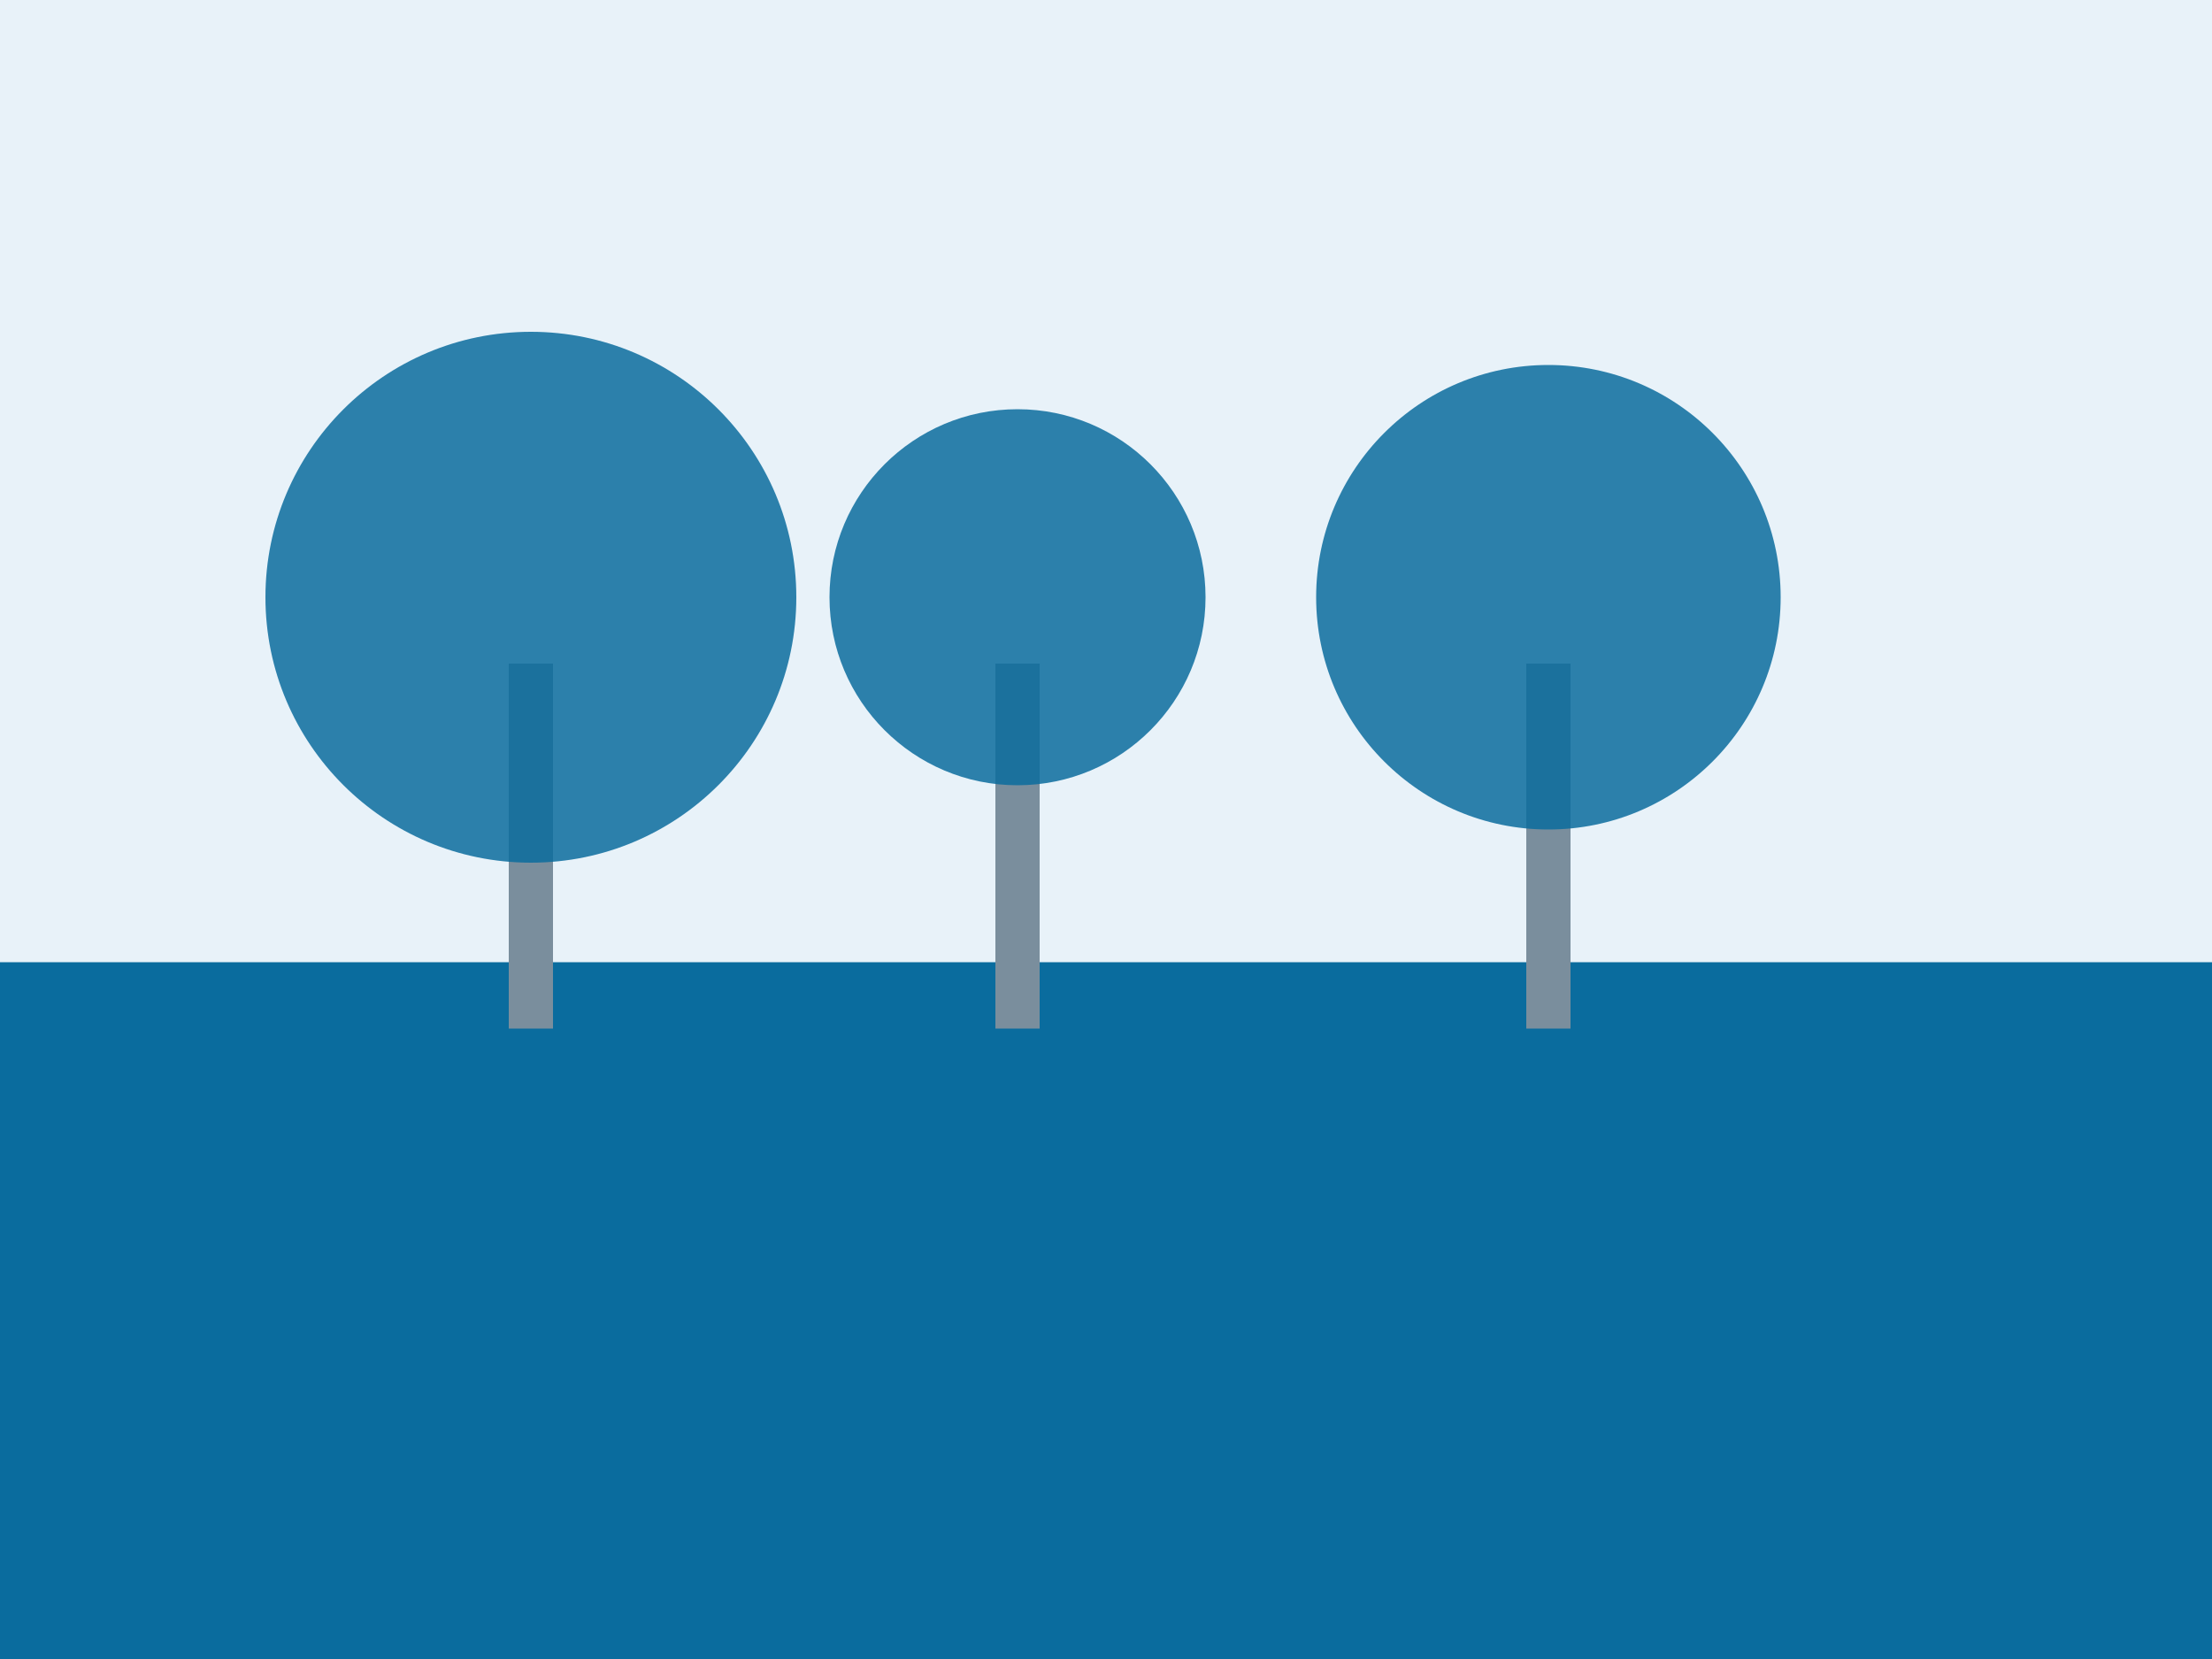
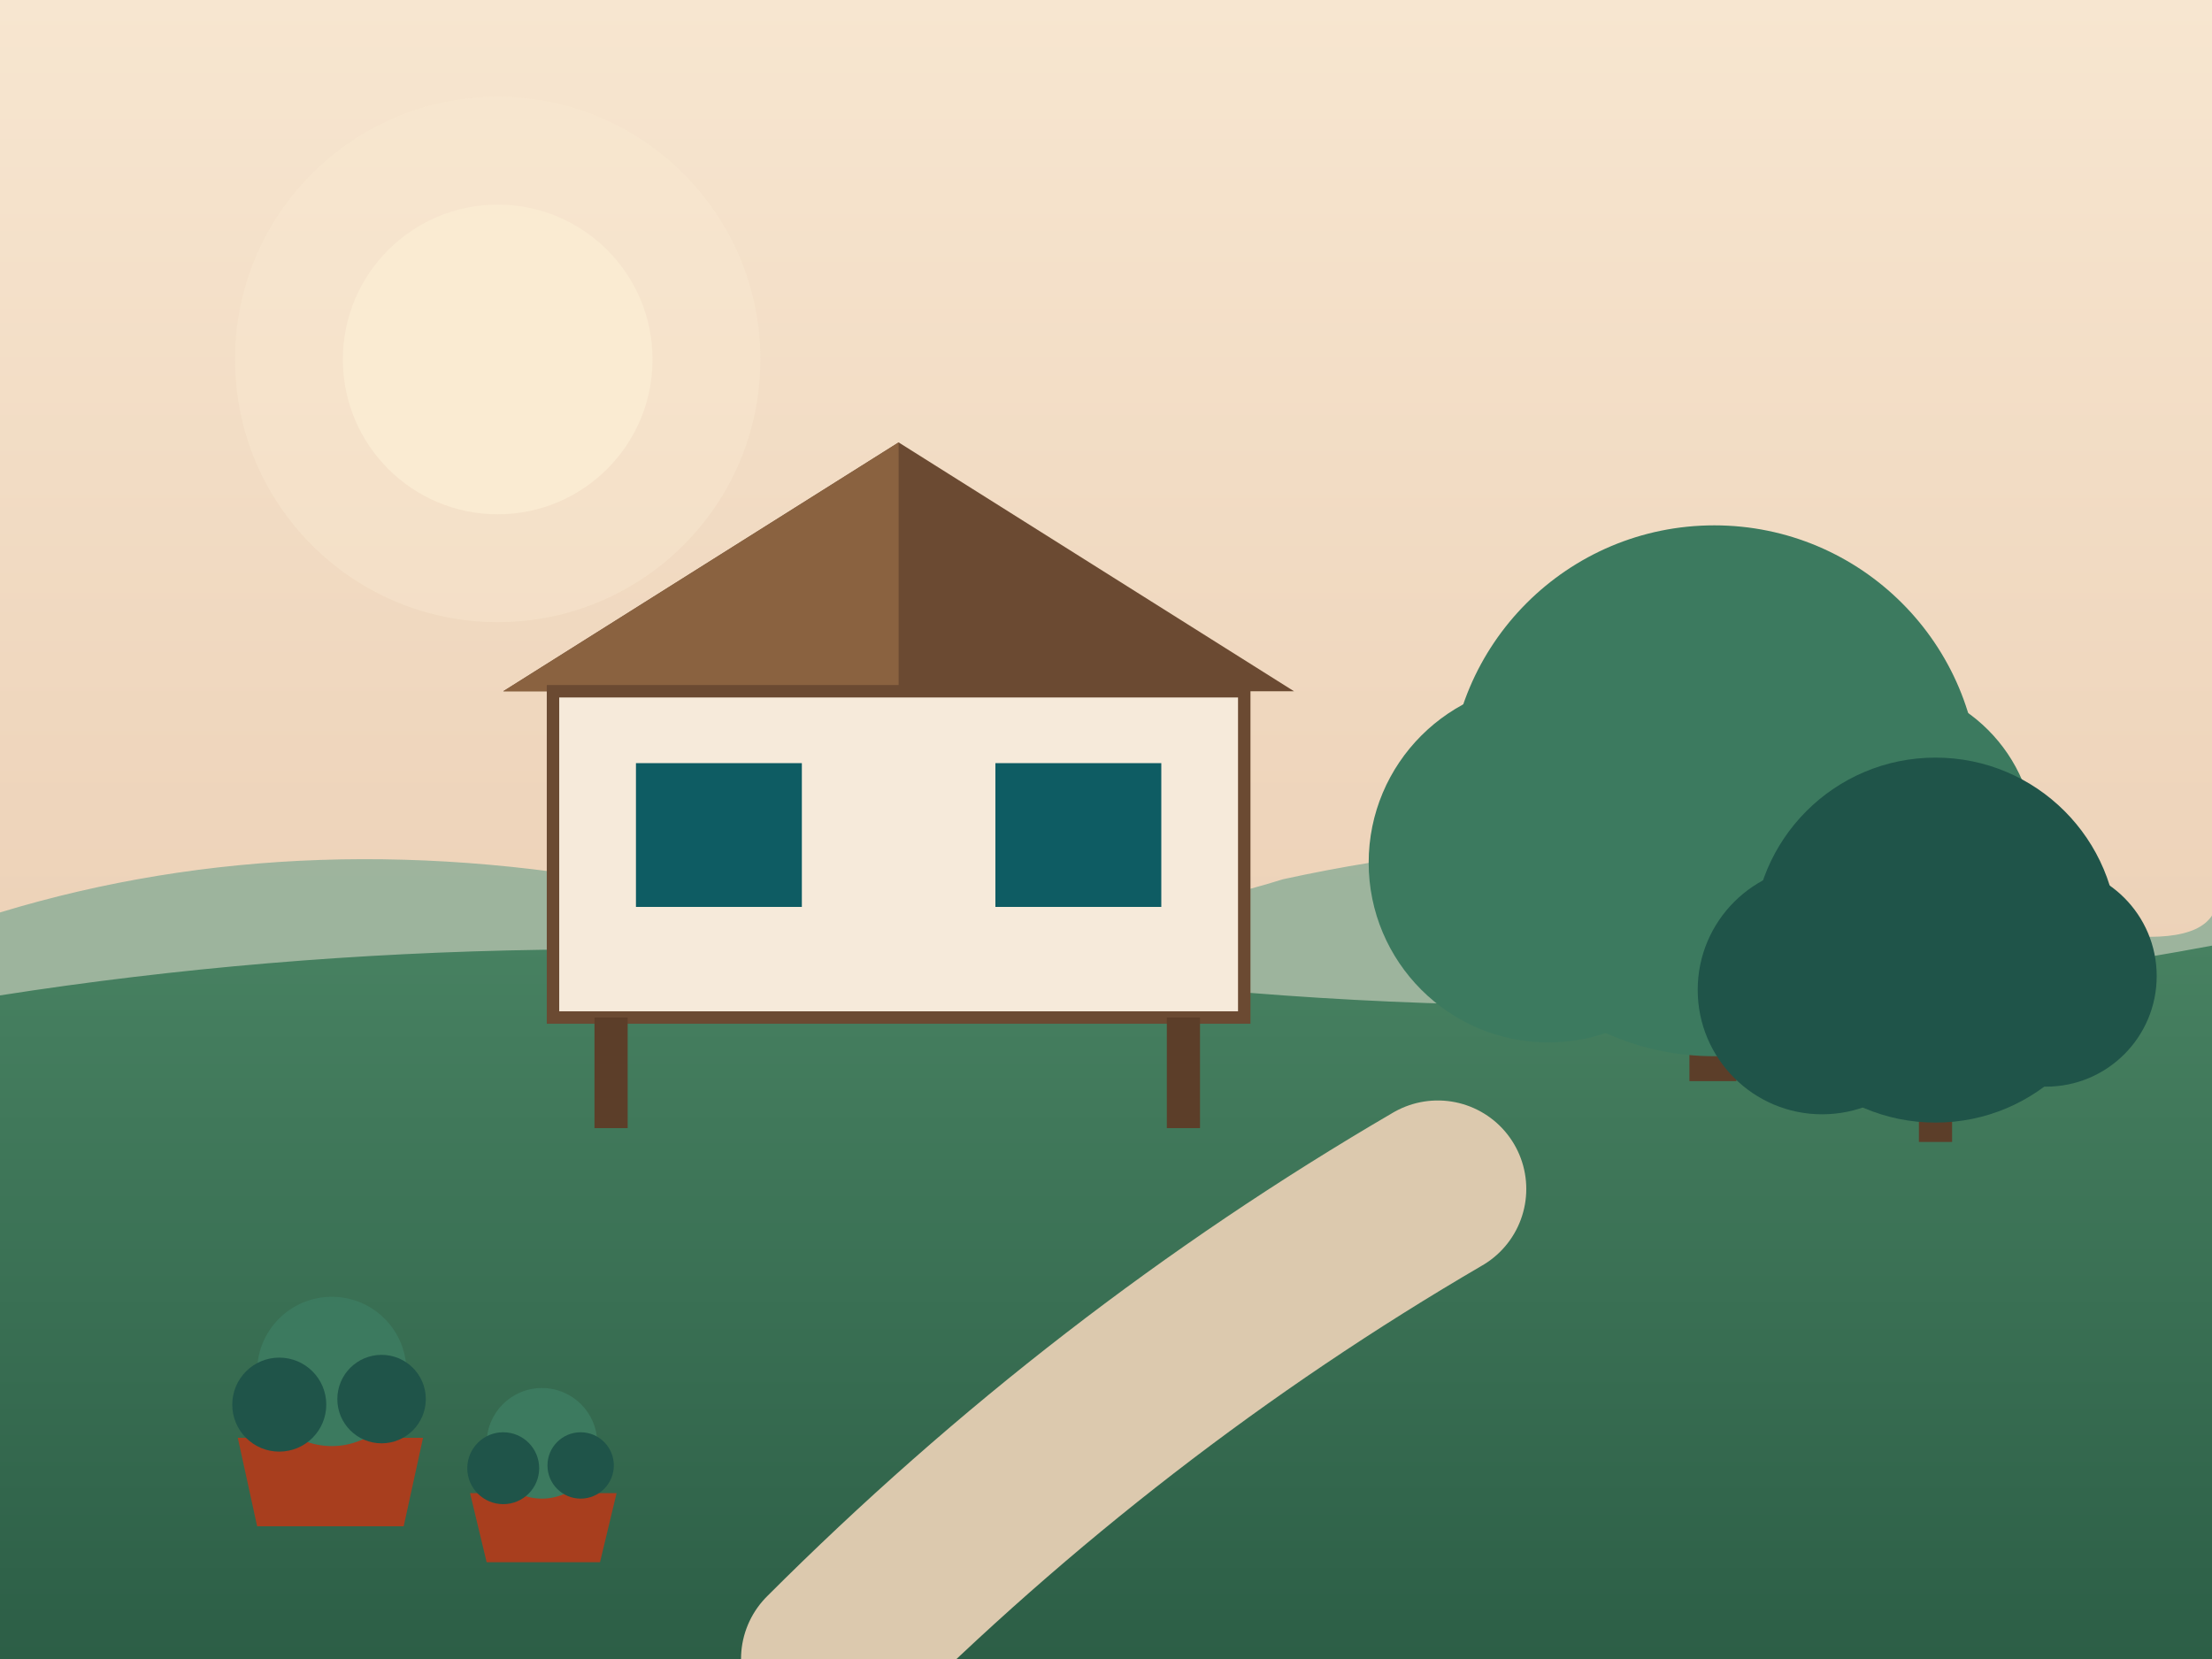
<svg xmlns="http://www.w3.org/2000/svg" viewBox="0 0 800 600" width="800" height="600" role="img" aria-label="Vườn sau nhà">
-   <rect width="800" height="600" fill="#E8F2F9" />
-   <rect y="348" width="800" height="252" fill="#0A6C9E" />
-   <rect x="184" y="240" width="16" height="132" fill="#7A8E9D" />
-   <circle cx="192" cy="216" r="96" fill="#0A6C9E" opacity="0.85" />
-   <rect x="360" y="240" width="16" height="132" fill="#7A8E9D" />
-   <circle cx="368" cy="216" r="68" fill="#0A6C9E" opacity="0.85" />
-   <rect x="552" y="240" width="16" height="132" fill="#7A8E9D" />
-   <circle cx="560" cy="216" r="84" fill="#0A6C9E" opacity="0.85" />
+   <defs>
+     <linearGradient id="troi" x1="0" y1="0" x2="0" y2="1">
+       <stop offset="0" stop-color="#F7E6D0" />
+       <stop offset="1" stop-color="#E5C3A6" />
+     </linearGradient>
+     <linearGradient id="nuoc" x1="0" y1="0" x2="0" y2="1">
+       <stop offset="0" stop-color="#2E757A" />
+       <stop offset="1" stop-color="#12484F" />
+     </linearGradient>
+     <linearGradient id="co" x1="0" y1="0" x2="0" y2="1">
+       <stop offset="0" stop-color="#478161" />
+       <stop offset="1" stop-color="#2C5E46" />
+     </linearGradient>
+   </defs>
+   <rect width="800" height="600" fill="url(#troi)" />
+   <circle cx="180" cy="130" r="95" fill="#FAEBD2" opacity=".38" />
+   <circle cx="180" cy="130" r="56" fill="#FAEBD2" />
+   <path d="M0 330 Q112 296 240 322 T464 318 Q592 290 704 324 T800 314 L800 400 L0 400Z" fill="#89AC96" opacity=".8" />
+   <path d="M0 360 Q192 330 400 354 T800 342 L800 600 L0 600Z" fill="url(#co)" />
+   <g fill="#3C7A5F">
+     <rect x="611" y="300" width="17" height="91" fill="#5C3E29" />
+     <circle cx="620" cy="286" r="96" />
+     <circle cx="560" cy="312" r="65" />
+     <circle cx="678" cy="305" r="58" />
+   </g>
+   <g fill="#1F5449">
+     <rect x="694" y="350" width="12" height="63" fill="#5C3E29" />
+     <circle cx="700" cy="340" r="66" />
+     <circle cx="659" cy="358" r="45" />
+     <circle cx="740" cy="353" r="40" />
+   </g>
+   <polygon points="182,250 325,160 468,250" fill="#6B4A32" />
+   <polygon points="182,250 325,160 325,250" fill="#8A6240" />
+   <rect x="200" y="250" width="250" height="118" fill="#F6EADA" />
+   <rect x="200" y="250" width="250" height="118" fill="none" stroke="#6B4A32" stroke-width="4.5" />
+   <rect x="230" y="276" width="60" height="52" fill="#0E5C63" />
+   <rect x="360" y="276" width="60" height="52" fill="#0E5C63" />
+   <rect x="215" y="368" width="12" height="40" fill="#5C3E29" />
+   <rect x="422" y="368" width="12" height="40" fill="#5C3E29" />
+   <path d="M86 520 l7 32 h53 l7 -32z" fill="#A83E1E" />
+   <circle cx="120" cy="496" r="27" fill="#3C7A5F" />
+   <circle cx="101" cy="508" r="17" fill="#1F5449" />
+   <circle cx="138" cy="506" r="16" fill="#1F5449" />
+   <path d="M170 540 l6 25 h41 l6 -25z" fill="#A83E1E" />
+   <circle cx="196" cy="522" r="20" fill="#3C7A5F" />
+   <circle cx="182" cy="531" r="13" fill="#1F5449" />
+   <circle cx="210" cy="530" r="12" fill="#1F5449" />
+   <path d="M300 600 Q400 500 520 430" stroke="#DCC9AE" stroke-width="64" fill="none" stroke-linecap="round" />
</svg>
